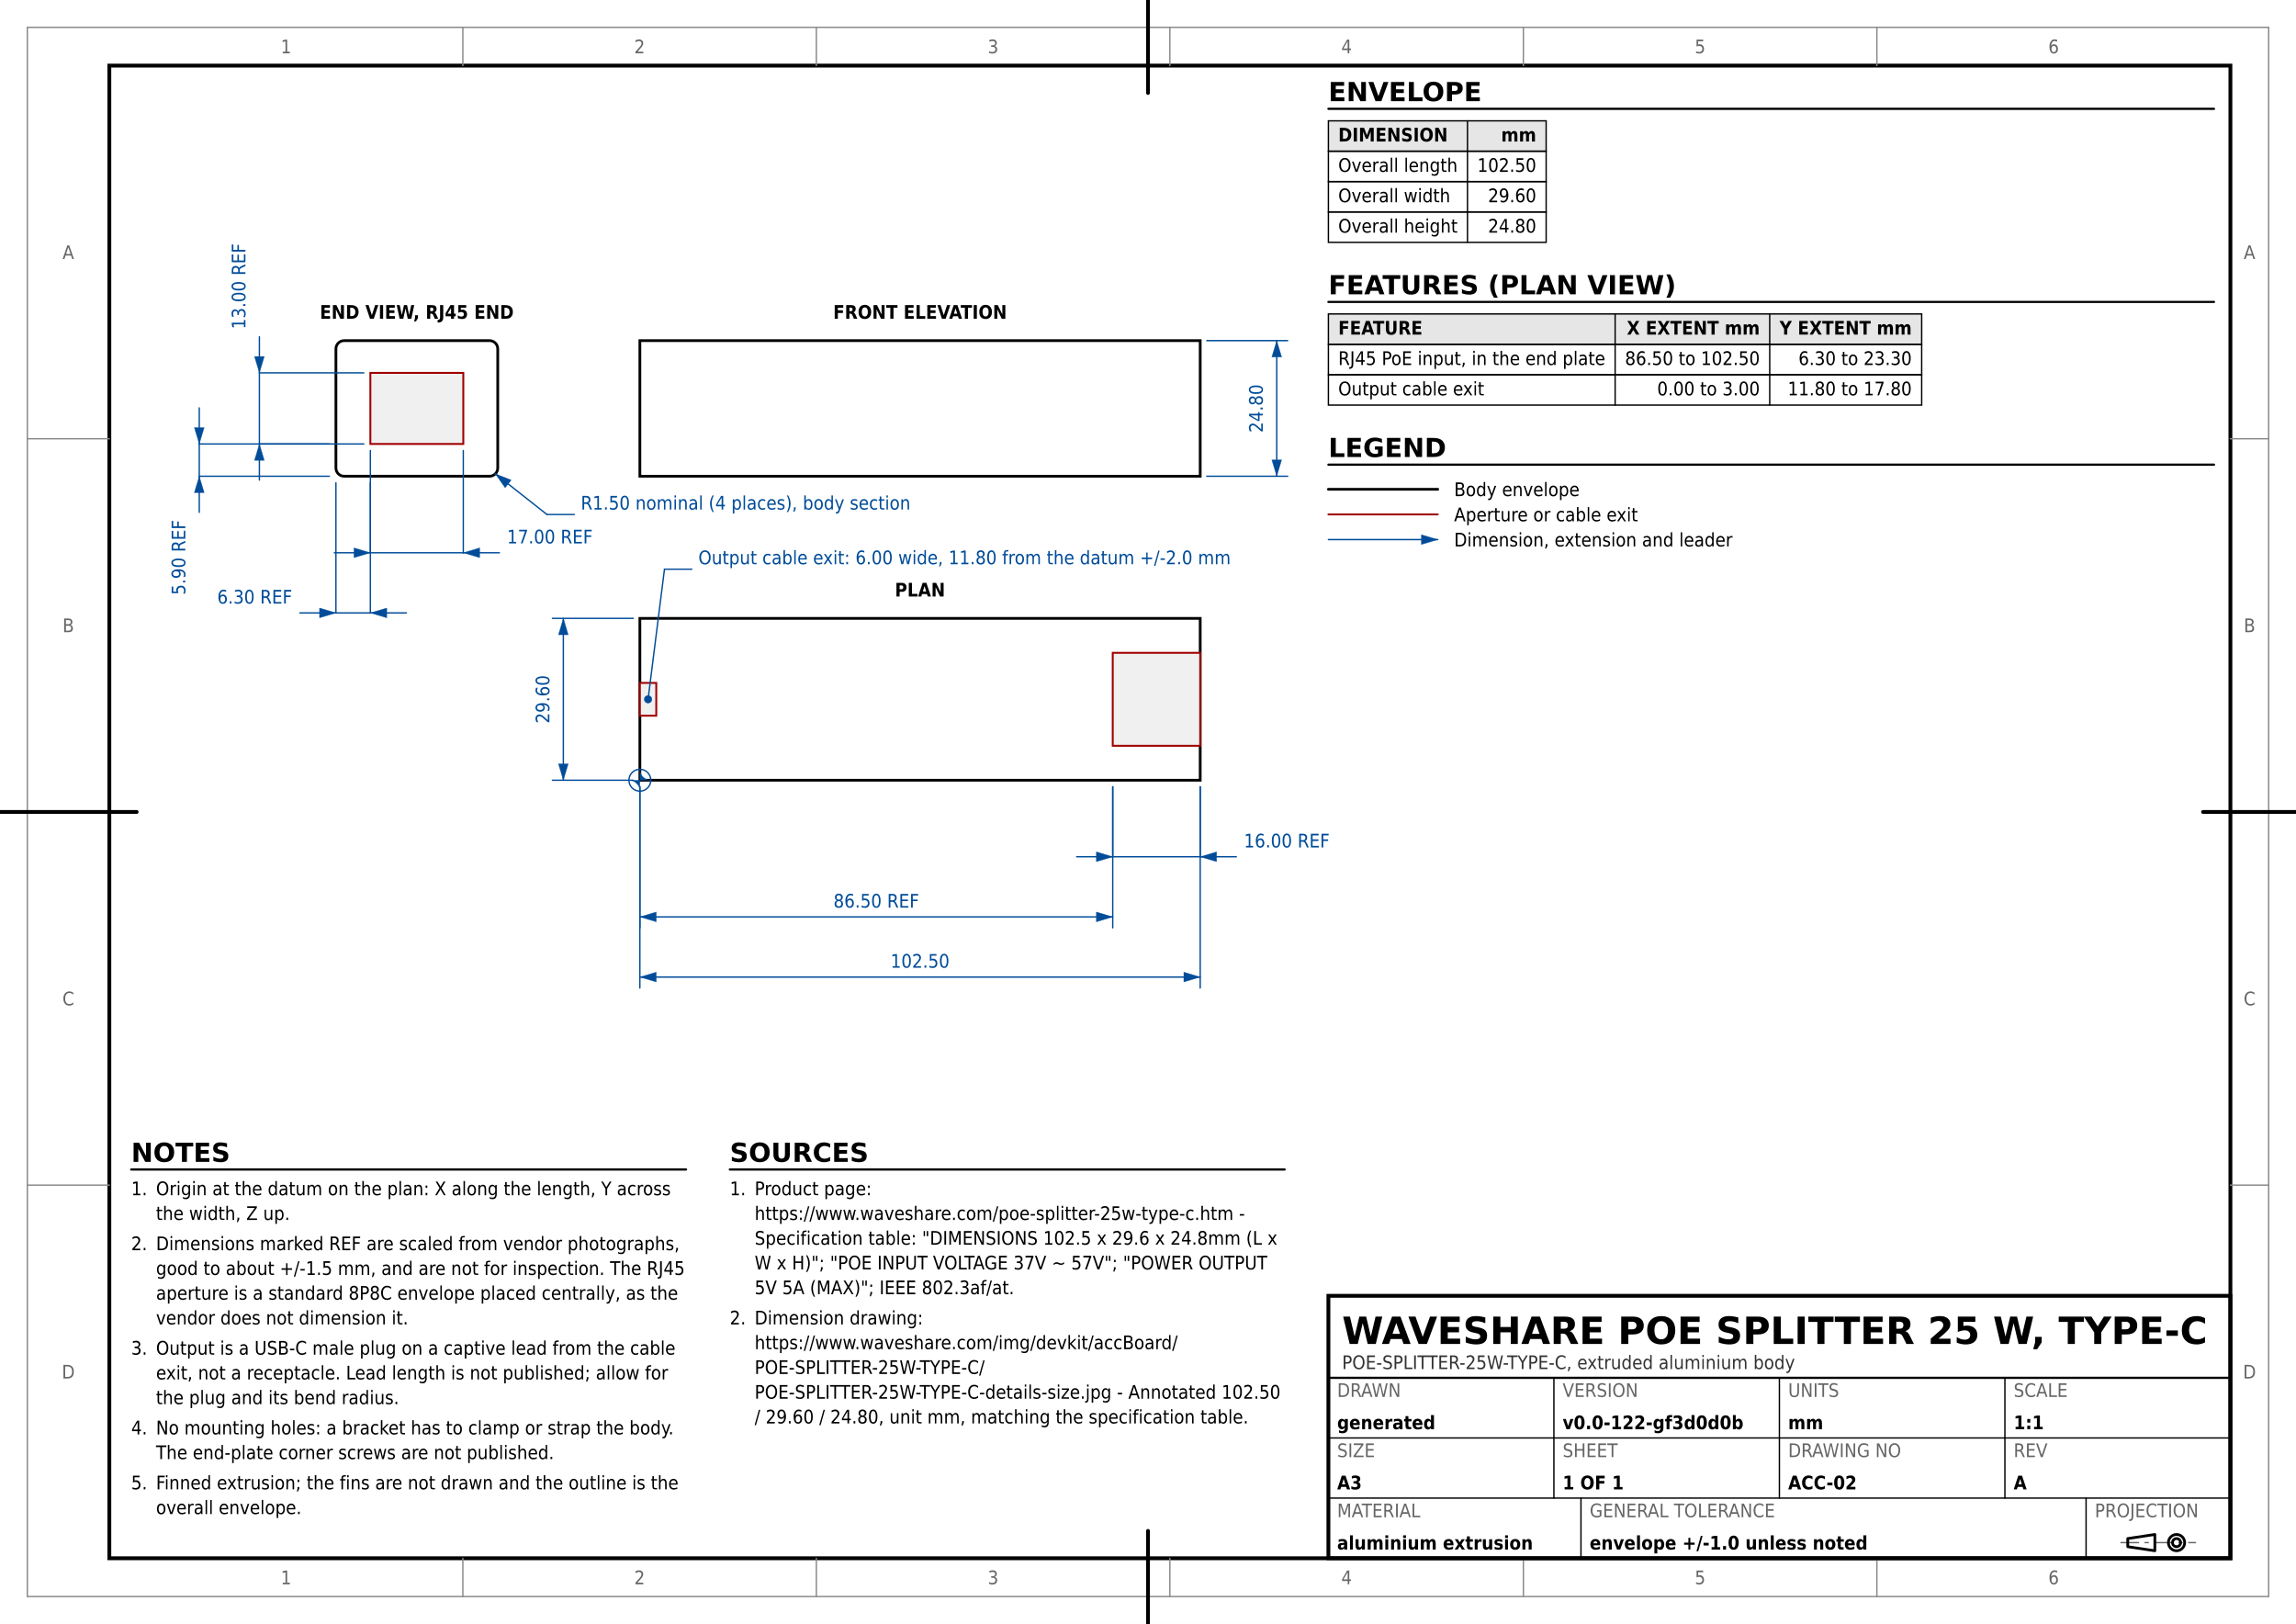
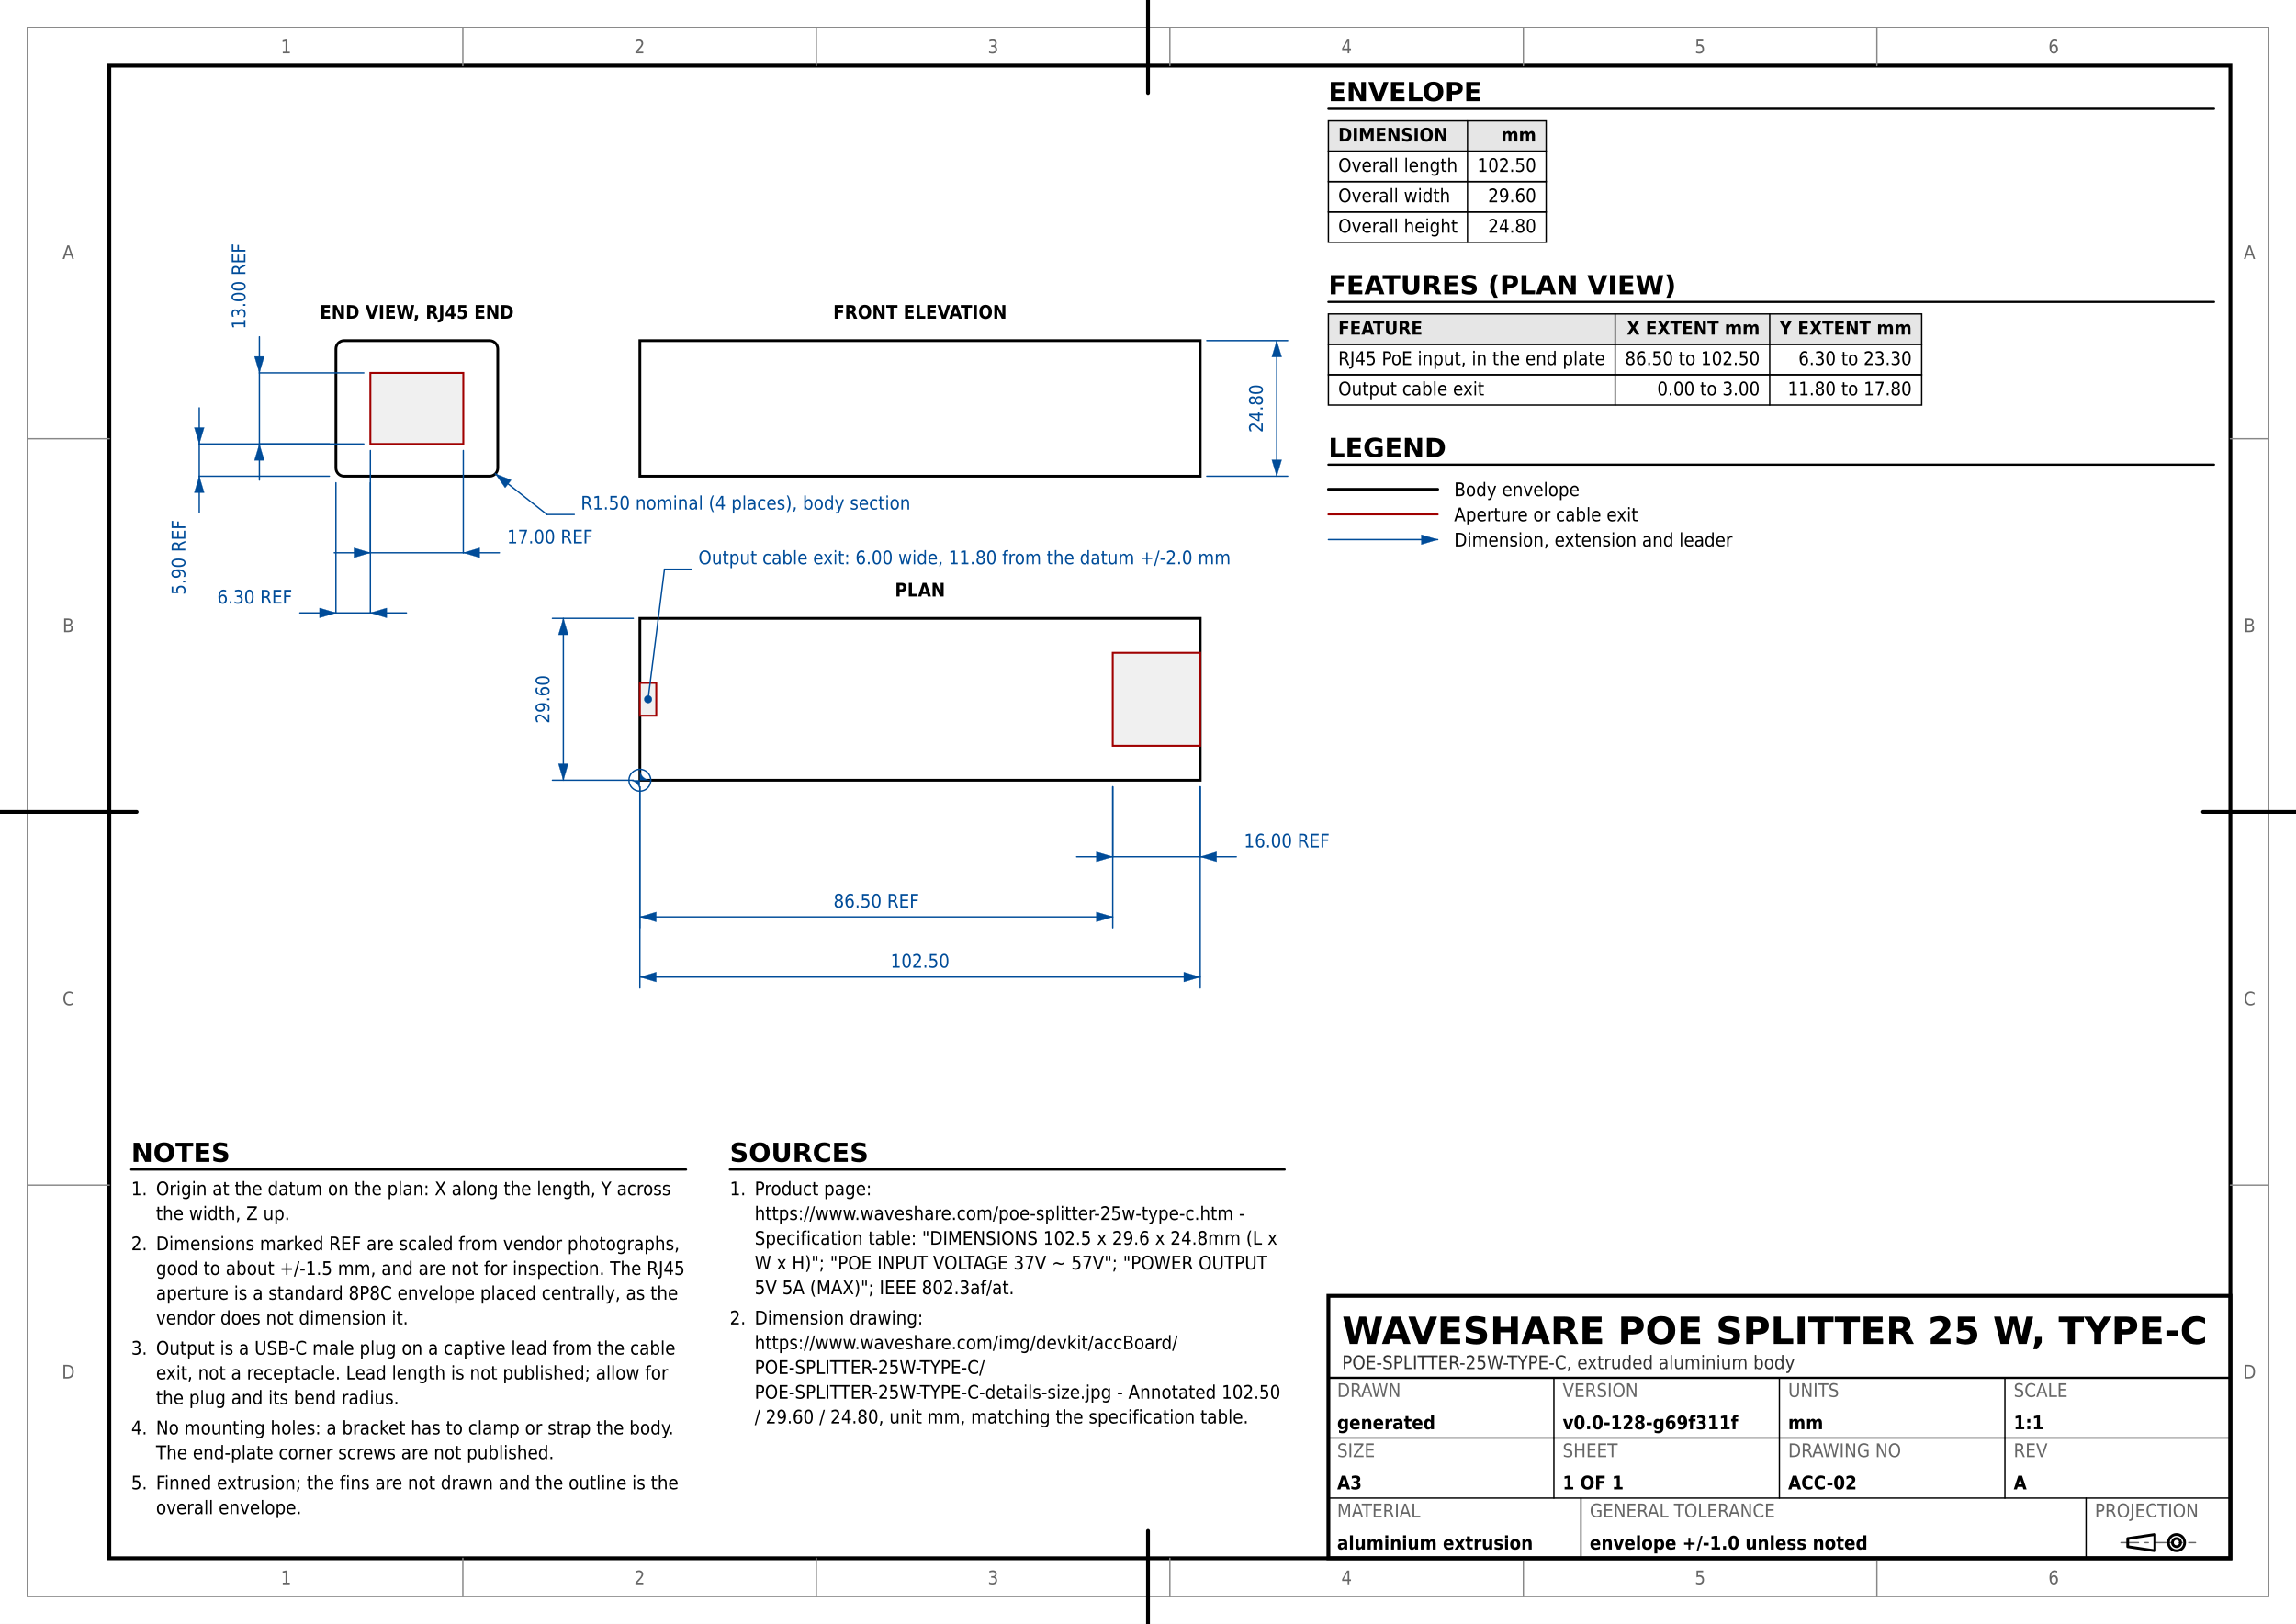
<svg xmlns="http://www.w3.org/2000/svg" version="1.1" width="420mm" height="297mm" viewBox="0 0 420 297">
  <rect width="100%" height="100%" fill="#ffffff" />
  <rect x="5" y="5" width="410" height="287" fill="none" stroke="#888888" stroke-width="0.25" />
  <rect x="20" y="12" width="388" height="273" fill="none" stroke="#000000" stroke-width="0.7" />
  <text x="52.333" y="289.75" font-family="DejaVu Sans Condensed, DejaVu Sans, Liberation Sans, sans-serif" font-size="3.429" fill="#666666" text-anchor="middle">1</text>
  <text x="52.333" y="9.75" font-family="DejaVu Sans Condensed, DejaVu Sans, Liberation Sans, sans-serif" font-size="3.429" fill="#666666" text-anchor="middle">1</text>
  <line x1="84.667" y1="292" x2="84.667" y2="285" stroke="#888888" stroke-width="0.25" stroke-linecap="round" />
  <line x1="84.667" y1="12" x2="84.667" y2="5" stroke="#888888" stroke-width="0.25" stroke-linecap="round" />
  <text x="117" y="289.75" font-family="DejaVu Sans Condensed, DejaVu Sans, Liberation Sans, sans-serif" font-size="3.429" fill="#666666" text-anchor="middle">2</text>
  <text x="117" y="9.75" font-family="DejaVu Sans Condensed, DejaVu Sans, Liberation Sans, sans-serif" font-size="3.429" fill="#666666" text-anchor="middle">2</text>
  <line x1="149.333" y1="292" x2="149.333" y2="285" stroke="#888888" stroke-width="0.25" stroke-linecap="round" />
  <line x1="149.333" y1="12" x2="149.333" y2="5" stroke="#888888" stroke-width="0.25" stroke-linecap="round" />
  <text x="181.667" y="289.75" font-family="DejaVu Sans Condensed, DejaVu Sans, Liberation Sans, sans-serif" font-size="3.429" fill="#666666" text-anchor="middle">3</text>
  <text x="181.667" y="9.75" font-family="DejaVu Sans Condensed, DejaVu Sans, Liberation Sans, sans-serif" font-size="3.429" fill="#666666" text-anchor="middle">3</text>
  <line x1="214" y1="292" x2="214" y2="285" stroke="#888888" stroke-width="0.25" stroke-linecap="round" />
  <line x1="214" y1="12" x2="214" y2="5" stroke="#888888" stroke-width="0.25" stroke-linecap="round" />
  <text x="246.333" y="289.75" font-family="DejaVu Sans Condensed, DejaVu Sans, Liberation Sans, sans-serif" font-size="3.429" fill="#666666" text-anchor="middle">4</text>
  <text x="246.333" y="9.75" font-family="DejaVu Sans Condensed, DejaVu Sans, Liberation Sans, sans-serif" font-size="3.429" fill="#666666" text-anchor="middle">4</text>
  <line x1="278.667" y1="292" x2="278.667" y2="285" stroke="#888888" stroke-width="0.25" stroke-linecap="round" />
  <line x1="278.667" y1="12" x2="278.667" y2="5" stroke="#888888" stroke-width="0.25" stroke-linecap="round" />
  <text x="311" y="289.75" font-family="DejaVu Sans Condensed, DejaVu Sans, Liberation Sans, sans-serif" font-size="3.429" fill="#666666" text-anchor="middle">5</text>
  <text x="311" y="9.75" font-family="DejaVu Sans Condensed, DejaVu Sans, Liberation Sans, sans-serif" font-size="3.429" fill="#666666" text-anchor="middle">5</text>
  <line x1="343.333" y1="292" x2="343.333" y2="285" stroke="#888888" stroke-width="0.25" stroke-linecap="round" />
  <line x1="343.333" y1="12" x2="343.333" y2="5" stroke="#888888" stroke-width="0.25" stroke-linecap="round" />
  <text x="375.667" y="289.75" font-family="DejaVu Sans Condensed, DejaVu Sans, Liberation Sans, sans-serif" font-size="3.429" fill="#666666" text-anchor="middle">6</text>
  <text x="375.667" y="9.75" font-family="DejaVu Sans Condensed, DejaVu Sans, Liberation Sans, sans-serif" font-size="3.429" fill="#666666" text-anchor="middle">6</text>
  <text x="12.5" y="252.125" font-family="DejaVu Sans Condensed, DejaVu Sans, Liberation Sans, sans-serif" font-size="3.429" fill="#666666" text-anchor="middle">D</text>
  <text x="411.5" y="252.125" font-family="DejaVu Sans Condensed, DejaVu Sans, Liberation Sans, sans-serif" font-size="3.429" fill="#666666" text-anchor="middle">D</text>
  <line x1="5" y1="216.75" x2="20" y2="216.75" stroke="#888888" stroke-width="0.25" stroke-linecap="round" />
  <line x1="408" y1="216.75" x2="415" y2="216.75" stroke="#888888" stroke-width="0.25" stroke-linecap="round" />
  <text x="12.5" y="183.875" font-family="DejaVu Sans Condensed, DejaVu Sans, Liberation Sans, sans-serif" font-size="3.429" fill="#666666" text-anchor="middle">C</text>
  <text x="411.5" y="183.875" font-family="DejaVu Sans Condensed, DejaVu Sans, Liberation Sans, sans-serif" font-size="3.429" fill="#666666" text-anchor="middle">C</text>
  <line x1="5" y1="148.5" x2="20" y2="148.5" stroke="#888888" stroke-width="0.25" stroke-linecap="round" />
  <line x1="408" y1="148.5" x2="415" y2="148.5" stroke="#888888" stroke-width="0.25" stroke-linecap="round" />
  <text x="12.5" y="115.625" font-family="DejaVu Sans Condensed, DejaVu Sans, Liberation Sans, sans-serif" font-size="3.429" fill="#666666" text-anchor="middle">B</text>
  <text x="411.5" y="115.625" font-family="DejaVu Sans Condensed, DejaVu Sans, Liberation Sans, sans-serif" font-size="3.429" fill="#666666" text-anchor="middle">B</text>
  <line x1="5" y1="80.25" x2="20" y2="80.25" stroke="#888888" stroke-width="0.25" stroke-linecap="round" />
  <line x1="408" y1="80.25" x2="415" y2="80.25" stroke="#888888" stroke-width="0.25" stroke-linecap="round" />
  <text x="12.5" y="47.375" font-family="DejaVu Sans Condensed, DejaVu Sans, Liberation Sans, sans-serif" font-size="3.429" fill="#666666" text-anchor="middle">A</text>
  <text x="411.5" y="47.375" font-family="DejaVu Sans Condensed, DejaVu Sans, Liberation Sans, sans-serif" font-size="3.429" fill="#666666" text-anchor="middle">A</text>
  <line x1="210" y1="297" x2="210" y2="280" stroke="#000000" stroke-width="0.7" stroke-linecap="round" />
  <line x1="210" y1="17" x2="210" y2="0" stroke="#000000" stroke-width="0.7" stroke-linecap="round" />
  <line x1="0" y1="148.5" x2="25" y2="148.5" stroke="#000000" stroke-width="0.7" stroke-linecap="round" />
  <line x1="403" y1="148.5" x2="420" y2="148.5" stroke="#000000" stroke-width="0.7" stroke-linecap="round" />
  <rect x="117.05" y="62.3" width="102.5" height="24.8" fill="none" stroke="#000000" stroke-width="0.5" />
  <rect x="117.05" y="113.1" width="102.5" height="29.6" fill="none" stroke="#000000" stroke-width="0.5" />
  <rect x="61.45" y="62.3" width="29.6" height="24.8" fill="none" stroke="#000000" stroke-width="0.5" rx="1.5" ry="1.5" />
  <text x="168.3" y="58.3" font-family="DejaVu Sans Condensed, DejaVu Sans, Liberation Sans, sans-serif" font-size="3.429" fill="#000000" text-anchor="middle" font-weight="bold">FRONT ELEVATION</text>
  <text x="168.3" y="109.1" font-family="DejaVu Sans Condensed, DejaVu Sans, Liberation Sans, sans-serif" font-size="3.429" fill="#000000" text-anchor="middle" font-weight="bold">PLAN</text>
  <text x="76.25" y="58.3" font-family="DejaVu Sans Condensed, DejaVu Sans, Liberation Sans, sans-serif" font-size="3.429" fill="#000000" text-anchor="middle" font-weight="bold">END VIEW, RJ45 END</text>
  <rect x="203.55" y="119.4" width="16" height="17" fill="#f0f0f0" stroke="#a00000" stroke-width="0.35" />
  <rect x="67.75" y="68.2" width="17" height="13" fill="#f0f0f0" stroke="#a00000" stroke-width="0.35" />
  <line x1="67.75" y1="82.4" x2="67.75" y2="101.1" stroke="#004c99" stroke-width="0.25" stroke-linecap="round" />
  <line x1="84.75" y1="82.4" x2="84.75" y2="101.1" stroke="#004c99" stroke-width="0.25" stroke-linecap="round" />
  <line x1="67.75" y1="101.1" x2="84.75" y2="101.1" stroke="#004c99" stroke-width="0.25" stroke-linecap="round" />
  <polygon points="67.75,101.1 64.75,100.2 64.75,102" fill="#004c99" stroke="#004c99" stroke-width="0.05" stroke-linejoin="round" />
  <polygon points="84.75,101.1 87.75,102 87.75,100.2" fill="#004c99" stroke="#004c99" stroke-width="0.05" stroke-linejoin="round" />
  <line x1="61.15" y1="101.1" x2="67.75" y2="101.1" stroke="#004c99" stroke-width="0.25" stroke-linecap="round" />
  <line x1="84.75" y1="101.1" x2="91.35" y2="101.1" stroke="#004c99" stroke-width="0.25" stroke-linecap="round" />
  <text x="92.75" y="99.391" font-family="DejaVu Sans Condensed, DejaVu Sans, Liberation Sans, sans-serif" font-size="3.429" fill="#004c99" text-anchor="start">17.00 REF</text>
  <line x1="61.45" y1="88.3" x2="61.45" y2="112.1" stroke="#004c99" stroke-width="0.25" stroke-linecap="round" />
  <line x1="67.75" y1="88.3" x2="67.75" y2="112.1" stroke="#004c99" stroke-width="0.25" stroke-linecap="round" />
  <line x1="61.45" y1="112.1" x2="67.75" y2="112.1" stroke="#004c99" stroke-width="0.25" stroke-linecap="round" />
  <polygon points="61.45,112.1 58.45,111.2 58.45,113" fill="#004c99" stroke="#004c99" stroke-width="0.05" stroke-linejoin="round" />
  <polygon points="67.75,112.1 70.75,113 70.75,111.2" fill="#004c99" stroke="#004c99" stroke-width="0.05" stroke-linejoin="round" />
  <line x1="54.85" y1="112.1" x2="61.45" y2="112.1" stroke="#004c99" stroke-width="0.25" stroke-linecap="round" />
  <line x1="67.75" y1="112.1" x2="74.35" y2="112.1" stroke="#004c99" stroke-width="0.25" stroke-linecap="round" />
  <text x="53.45" y="110.391" font-family="DejaVu Sans Condensed, DejaVu Sans, Liberation Sans, sans-serif" font-size="3.429" fill="#004c99" text-anchor="end">6.30 REF</text>
  <line x1="66.55" y1="81.2" x2="47.45" y2="81.2" stroke="#004c99" stroke-width="0.25" stroke-linecap="round" />
  <line x1="66.55" y1="68.2" x2="47.45" y2="68.2" stroke="#004c99" stroke-width="0.25" stroke-linecap="round" />
  <line x1="47.45" y1="81.2" x2="47.45" y2="68.2" stroke="#004c99" stroke-width="0.25" stroke-linecap="round" />
  <polygon points="47.45,81.2 46.55,84.2 48.35,84.2" fill="#004c99" stroke="#004c99" stroke-width="0.05" stroke-linejoin="round" />
  <polygon points="47.45,68.2 48.35,65.2 46.55,65.2" fill="#004c99" stroke="#004c99" stroke-width="0.05" stroke-linejoin="round" />
  <line x1="47.45" y1="87.8" x2="47.45" y2="81.2" stroke="#004c99" stroke-width="0.25" stroke-linecap="round" />
  <line x1="47.45" y1="68.2" x2="47.45" y2="61.6" stroke="#004c99" stroke-width="0.25" stroke-linecap="round" />
  <text x="44.895" y="60.2" font-family="DejaVu Sans Condensed, DejaVu Sans, Liberation Sans, sans-serif" font-size="3.429" fill="#004c99" text-anchor="start" transform="rotate(-90 44.8953 60.2)">13.00 REF</text>
  <line x1="60.25" y1="87.1" x2="36.45" y2="87.1" stroke="#004c99" stroke-width="0.25" stroke-linecap="round" />
  <line x1="60.25" y1="81.2" x2="36.45" y2="81.2" stroke="#004c99" stroke-width="0.25" stroke-linecap="round" />
  <line x1="36.45" y1="87.1" x2="36.45" y2="81.2" stroke="#004c99" stroke-width="0.25" stroke-linecap="round" />
  <polygon points="36.45,87.1 35.55,90.1 37.35,90.1" fill="#004c99" stroke="#004c99" stroke-width="0.05" stroke-linejoin="round" />
  <polygon points="36.45,81.2 37.35,78.2 35.55,78.2" fill="#004c99" stroke="#004c99" stroke-width="0.05" stroke-linejoin="round" />
  <line x1="36.45" y1="93.7" x2="36.45" y2="87.1" stroke="#004c99" stroke-width="0.25" stroke-linecap="round" />
  <line x1="36.45" y1="81.2" x2="36.45" y2="74.6" stroke="#004c99" stroke-width="0.25" stroke-linecap="round" />
  <text x="33.895" y="95.1" font-family="DejaVu Sans Condensed, DejaVu Sans, Liberation Sans, sans-serif" font-size="3.429" fill="#004c99" text-anchor="end" transform="rotate(-90 33.8953 95.1)">5.90 REF</text>
  <line x1="203.55" y1="143.9" x2="203.55" y2="156.7" stroke="#004c99" stroke-width="0.25" stroke-linecap="round" />
  <line x1="219.55" y1="143.9" x2="219.55" y2="156.7" stroke="#004c99" stroke-width="0.25" stroke-linecap="round" />
  <line x1="203.55" y1="156.7" x2="219.55" y2="156.7" stroke="#004c99" stroke-width="0.25" stroke-linecap="round" />
  <polygon points="203.55,156.7 200.55,155.8 200.55,157.6" fill="#004c99" stroke="#004c99" stroke-width="0.05" stroke-linejoin="round" />
  <polygon points="219.55,156.7 222.55,157.6 222.55,155.8" fill="#004c99" stroke="#004c99" stroke-width="0.05" stroke-linejoin="round" />
  <line x1="196.95" y1="156.7" x2="203.55" y2="156.7" stroke="#004c99" stroke-width="0.25" stroke-linecap="round" />
  <line x1="219.55" y1="156.7" x2="226.15" y2="156.7" stroke="#004c99" stroke-width="0.25" stroke-linecap="round" />
  <text x="227.55" y="154.991" font-family="DejaVu Sans Condensed, DejaVu Sans, Liberation Sans, sans-serif" font-size="3.429" fill="#004c99" text-anchor="start">16.00 REF</text>
  <line x1="117.05" y1="143.9" x2="117.05" y2="169.7" stroke="#004c99" stroke-width="0.25" stroke-linecap="round" />
  <line x1="203.55" y1="143.9" x2="203.55" y2="169.7" stroke="#004c99" stroke-width="0.25" stroke-linecap="round" />
  <line x1="117.05" y1="167.7" x2="203.55" y2="167.7" stroke="#004c99" stroke-width="0.25" stroke-linecap="round" />
  <polygon points="117.05,167.7 120.05,168.6 120.05,166.8" fill="#004c99" stroke="#004c99" stroke-width="0.05" stroke-linejoin="round" />
  <polygon points="203.55,167.7 200.55,166.8 200.55,168.6" fill="#004c99" stroke="#004c99" stroke-width="0.05" stroke-linejoin="round" />
  <text x="160.3" y="165.991" font-family="DejaVu Sans Condensed, DejaVu Sans, Liberation Sans, sans-serif" font-size="3.429" fill="#004c99" text-anchor="middle">86.50 REF</text>
  <rect x="117.05" y="124.9" width="3" height="6" fill="#f0f0f0" stroke="#a00000" stroke-width="0.35" />
  <circle cx="118.55" cy="127.9" r="0.7" fill="#004c99" stroke="#004c99" stroke-width="0.05" />
  <line x1="118.55" y1="127.9" x2="121.55" y2="104.1" stroke="#004c99" stroke-width="0.25" stroke-linecap="round" />
  <line x1="121.55" y1="104.1" x2="126.55" y2="104.1" stroke="#004c99" stroke-width="0.25" stroke-linecap="round" />
  <text x="127.75" y="103.2" font-family="DejaVu Sans Condensed, DejaVu Sans, Liberation Sans, sans-serif" font-size="3.429" fill="#004c99" text-anchor="start">Output cable exit: 6.00 wide, 11.80 from the datum +/-2.0 mm</text>
  <line x1="117.05" y1="143.9" x2="117.05" y2="180.7" stroke="#004c99" stroke-width="0.25" stroke-linecap="round" />
  <line x1="219.55" y1="143.9" x2="219.55" y2="180.7" stroke="#004c99" stroke-width="0.25" stroke-linecap="round" />
  <line x1="117.05" y1="178.7" x2="219.55" y2="178.7" stroke="#004c99" stroke-width="0.25" stroke-linecap="round" />
  <polygon points="117.05,178.7 120.05,179.6 120.05,177.8" fill="#004c99" stroke="#004c99" stroke-width="0.05" stroke-linejoin="round" />
  <polygon points="219.55,178.7 216.55,177.8 216.55,179.6" fill="#004c99" stroke="#004c99" stroke-width="0.05" stroke-linejoin="round" />
  <text x="168.3" y="176.991" font-family="DejaVu Sans Condensed, DejaVu Sans, Liberation Sans, sans-serif" font-size="3.429" fill="#004c99" text-anchor="middle">102.50</text>
  <line x1="115.85" y1="142.7" x2="101.05" y2="142.7" stroke="#004c99" stroke-width="0.25" stroke-linecap="round" />
  <line x1="115.85" y1="113.1" x2="101.05" y2="113.1" stroke="#004c99" stroke-width="0.25" stroke-linecap="round" />
  <line x1="103.05" y1="142.7" x2="103.05" y2="113.1" stroke="#004c99" stroke-width="0.25" stroke-linecap="round" />
  <polygon points="103.05,142.7 103.95,139.7 102.15,139.7" fill="#004c99" stroke="#004c99" stroke-width="0.05" stroke-linejoin="round" />
  <polygon points="103.05,113.1 102.15,116.1 103.95,116.1" fill="#004c99" stroke="#004c99" stroke-width="0.05" stroke-linejoin="round" />
  <text x="100.495" y="127.9" font-family="DejaVu Sans Condensed, DejaVu Sans, Liberation Sans, sans-serif" font-size="3.429" fill="#004c99" text-anchor="middle" transform="rotate(-90 100.4953 127.9)">29.60</text>
  <line x1="220.75" y1="87.1" x2="235.55" y2="87.1" stroke="#004c99" stroke-width="0.25" stroke-linecap="round" />
  <line x1="220.75" y1="62.3" x2="235.55" y2="62.3" stroke="#004c99" stroke-width="0.25" stroke-linecap="round" />
  <line x1="233.55" y1="87.1" x2="233.55" y2="62.3" stroke="#004c99" stroke-width="0.25" stroke-linecap="round" />
  <polygon points="233.55,87.1 234.45,84.1 232.65,84.1" fill="#004c99" stroke="#004c99" stroke-width="0.05" stroke-linejoin="round" />
  <polygon points="233.55,62.3 232.65,65.3 234.45,65.3" fill="#004c99" stroke="#004c99" stroke-width="0.05" stroke-linejoin="round" />
  <text x="230.995" y="74.7" font-family="DejaVu Sans Condensed, DejaVu Sans, Liberation Sans, sans-serif" font-size="3.429" fill="#004c99" text-anchor="middle" transform="rotate(-90 230.9953 74.7)">24.80</text>
  <polygon points="90.6,86.65 92.399,89.214 93.513,87.8" fill="#004c99" stroke="#004c99" stroke-width="0.05" stroke-linejoin="round" />
  <line x1="90.6" y1="86.65" x2="100.05" y2="94.1" stroke="#004c99" stroke-width="0.25" stroke-linecap="round" />
  <line x1="100.05" y1="94.1" x2="105.05" y2="94.1" stroke="#004c99" stroke-width="0.25" stroke-linecap="round" />
  <text x="106.25" y="93.2" font-family="DejaVu Sans Condensed, DejaVu Sans, Liberation Sans, sans-serif" font-size="3.429" fill="#004c99" text-anchor="start">R1.50 nominal (4 places), body section</text>
  <circle cx="117.05" cy="142.7" r="2" fill="none" stroke="#004c99" stroke-width="0.25" />
  <path d="M 117.05 142.7 L 119.05 142.7 A 2.0 2.0 0 0 1 117.05 140.7 Z" fill="#004c99" stroke="#004c99" stroke-width="0.05" stroke-linejoin="round" stroke-linecap="round" />
  <path d="M 117.05 142.7 L 115.05 142.7 A 2.0 2.0 0 0 1 117.05 144.7 Z" fill="#004c99" stroke="#004c99" stroke-width="0.05" stroke-linejoin="round" stroke-linecap="round" />
  <text x="243" y="18.5" font-family="DejaVu Sans, Liberation Sans, sans-serif" font-size="4.801" fill="#000000" text-anchor="start" font-weight="bold">ENVELOPE</text>
  <line x1="243" y1="19.9" x2="405" y2="19.9" stroke="#000000" stroke-width="0.4" stroke-linecap="round" />
  <rect x="243" y="22.1" width="39.833" height="5.556" fill="#e6e6e6" stroke="#000000" stroke-width="0.25" />
  <text x="244.8" y="25.878" font-family="DejaVu Sans Condensed, DejaVu Sans, Liberation Sans, sans-serif" font-size="3.429" fill="#000000" text-anchor="start" font-weight="bold">DIMENSION</text>
  <text x="281.033" y="25.878" font-family="DejaVu Sans Condensed, DejaVu Sans, Liberation Sans, sans-serif" font-size="3.429" fill="#000000" text-anchor="end" font-weight="bold">mm</text>
  <rect x="243" y="27.656" width="39.833" height="5.556" fill="none" stroke="#000000" stroke-width="0.25" />
  <text x="244.8" y="31.433" font-family="DejaVu Sans Condensed, DejaVu Sans, Liberation Sans, sans-serif" font-size="3.429" fill="#000000" text-anchor="start">Overall length</text>
  <text x="281.033" y="31.433" font-family="DejaVu Sans Condensed, DejaVu Sans, Liberation Sans, sans-serif" font-size="3.429" fill="#000000" text-anchor="end">102.50</text>
  <rect x="243" y="33.211" width="39.833" height="5.556" fill="none" stroke="#000000" stroke-width="0.25" />
  <text x="244.8" y="36.989" font-family="DejaVu Sans Condensed, DejaVu Sans, Liberation Sans, sans-serif" font-size="3.429" fill="#000000" text-anchor="start">Overall width</text>
  <text x="281.033" y="36.989" font-family="DejaVu Sans Condensed, DejaVu Sans, Liberation Sans, sans-serif" font-size="3.429" fill="#000000" text-anchor="end">29.60</text>
  <rect x="243" y="38.767" width="39.833" height="5.556" fill="none" stroke="#000000" stroke-width="0.25" />
  <text x="244.8" y="42.544" font-family="DejaVu Sans Condensed, DejaVu Sans, Liberation Sans, sans-serif" font-size="3.429" fill="#000000" text-anchor="start">Overall height</text>
  <text x="281.033" y="42.544" font-family="DejaVu Sans Condensed, DejaVu Sans, Liberation Sans, sans-serif" font-size="3.429" fill="#000000" text-anchor="end">24.80</text>
  <line x1="268.441" y1="22.1" x2="268.441" y2="44.322" stroke="#000000" stroke-width="0.25" stroke-linecap="round" />
  <text x="243" y="53.822" font-family="DejaVu Sans, Liberation Sans, sans-serif" font-size="4.801" fill="#000000" text-anchor="start" font-weight="bold">FEATURES (PLAN VIEW)</text>
  <line x1="243" y1="55.222" x2="405" y2="55.222" stroke="#000000" stroke-width="0.4" stroke-linecap="round" />
  <rect x="243" y="57.422" width="108.528" height="5.556" fill="#e6e6e6" stroke="#000000" stroke-width="0.25" />
  <text x="244.8" y="61.2" font-family="DejaVu Sans Condensed, DejaVu Sans, Liberation Sans, sans-serif" font-size="3.429" fill="#000000" text-anchor="start" font-weight="bold">FEATURE</text>
  <text x="321.929" y="61.2" font-family="DejaVu Sans Condensed, DejaVu Sans, Liberation Sans, sans-serif" font-size="3.429" fill="#000000" text-anchor="end" font-weight="bold">X EXTENT mm</text>
  <text x="349.728" y="61.2" font-family="DejaVu Sans Condensed, DejaVu Sans, Liberation Sans, sans-serif" font-size="3.429" fill="#000000" text-anchor="end" font-weight="bold">Y EXTENT mm</text>
  <rect x="243" y="62.978" width="108.528" height="5.556" fill="none" stroke="#000000" stroke-width="0.25" />
  <text x="244.8" y="66.756" font-family="DejaVu Sans Condensed, DejaVu Sans, Liberation Sans, sans-serif" font-size="3.429" fill="#000000" text-anchor="start">RJ45 PoE input, in the end plate</text>
  <text x="321.929" y="66.756" font-family="DejaVu Sans Condensed, DejaVu Sans, Liberation Sans, sans-serif" font-size="3.429" fill="#000000" text-anchor="end">86.50 to 102.50</text>
  <text x="349.728" y="66.756" font-family="DejaVu Sans Condensed, DejaVu Sans, Liberation Sans, sans-serif" font-size="3.429" fill="#000000" text-anchor="end">6.30 to 23.30</text>
  <rect x="243" y="68.533" width="108.528" height="5.556" fill="none" stroke="#000000" stroke-width="0.25" />
  <text x="244.8" y="72.311" font-family="DejaVu Sans Condensed, DejaVu Sans, Liberation Sans, sans-serif" font-size="3.429" fill="#000000" text-anchor="start">Output cable exit</text>
  <text x="321.929" y="72.311" font-family="DejaVu Sans Condensed, DejaVu Sans, Liberation Sans, sans-serif" font-size="3.429" fill="#000000" text-anchor="end">0.00 to 3.00</text>
  <text x="349.728" y="72.311" font-family="DejaVu Sans Condensed, DejaVu Sans, Liberation Sans, sans-serif" font-size="3.429" fill="#000000" text-anchor="end">11.80 to 17.80</text>
  <line x1="295.452" y1="57.422" x2="295.452" y2="74.089" stroke="#000000" stroke-width="0.25" stroke-linecap="round" />
  <line x1="323.729" y1="57.422" x2="323.729" y2="74.089" stroke="#000000" stroke-width="0.25" stroke-linecap="round" />
  <text x="243" y="83.589" font-family="DejaVu Sans, Liberation Sans, sans-serif" font-size="4.801" fill="#000000" text-anchor="start" font-weight="bold">LEGEND</text>
  <line x1="243" y1="84.989" x2="405" y2="84.989" stroke="#000000" stroke-width="0.4" stroke-linecap="round" />
  <line x1="243" y1="89.489" x2="263" y2="89.489" stroke="#000000" stroke-width="0.5" stroke-linecap="round" />
  <text x="266" y="90.739" font-family="DejaVu Sans Condensed, DejaVu Sans, Liberation Sans, sans-serif" font-size="3.429" fill="#000000" text-anchor="start">Body envelope</text>
  <line x1="243" y1="94.089" x2="263" y2="94.089" stroke="#a00000" stroke-width="0.35" stroke-linecap="round" />
  <text x="266" y="95.339" font-family="DejaVu Sans Condensed, DejaVu Sans, Liberation Sans, sans-serif" font-size="3.429" fill="#000000" text-anchor="start">Aperture or cable exit</text>
  <line x1="243" y1="98.689" x2="263" y2="98.689" stroke="#004c99" stroke-width="0.25" stroke-linecap="round" />
  <polygon points="263,98.689 260,97.789 260,99.589" fill="#004c99" stroke="#004c99" stroke-width="0.05" stroke-linejoin="round" />
  <text x="266" y="99.939" font-family="DejaVu Sans Condensed, DejaVu Sans, Liberation Sans, sans-serif" font-size="3.429" fill="#000000" text-anchor="start">Dimension, extension and leader</text>
  <text x="24" y="212.5" font-family="DejaVu Sans, Liberation Sans, sans-serif" font-size="4.801" fill="#000000" text-anchor="start" font-weight="bold">NOTES</text>
  <line x1="24" y1="213.9" x2="125.5" y2="213.9" stroke="#000000" stroke-width="0.4" stroke-linecap="round" />
  <text x="24" y="218.6" font-family="DejaVu Sans Condensed, DejaVu Sans, Liberation Sans, sans-serif" font-size="3.429" fill="#000000" text-anchor="start">1.</text>
  <text x="28.542" y="218.6" font-family="DejaVu Sans Condensed, DejaVu Sans, Liberation Sans, sans-serif" font-size="3.429" fill="#000000" text-anchor="start">Origin at the datum on the plan: X along the length, Y across</text>
  <text x="28.542" y="223.127" font-family="DejaVu Sans Condensed, DejaVu Sans, Liberation Sans, sans-serif" font-size="3.429" fill="#000000" text-anchor="start">the width, Z up.</text>
  <text x="24" y="228.654" font-family="DejaVu Sans Condensed, DejaVu Sans, Liberation Sans, sans-serif" font-size="3.429" fill="#000000" text-anchor="start">2.</text>
  <text x="28.542" y="228.654" font-family="DejaVu Sans Condensed, DejaVu Sans, Liberation Sans, sans-serif" font-size="3.429" fill="#000000" text-anchor="start">Dimensions marked REF are scaled from vendor photographs,</text>
  <text x="28.542" y="233.18" font-family="DejaVu Sans Condensed, DejaVu Sans, Liberation Sans, sans-serif" font-size="3.429" fill="#000000" text-anchor="start">good to about +/-1.5 mm, and are not for inspection. The RJ45</text>
  <text x="28.542" y="237.707" font-family="DejaVu Sans Condensed, DejaVu Sans, Liberation Sans, sans-serif" font-size="3.429" fill="#000000" text-anchor="start">aperture is a standard 8P8C envelope placed centrally, as the</text>
  <text x="28.542" y="242.234" font-family="DejaVu Sans Condensed, DejaVu Sans, Liberation Sans, sans-serif" font-size="3.429" fill="#000000" text-anchor="start">vendor does not dimension it.</text>
  <text x="24" y="247.761" font-family="DejaVu Sans Condensed, DejaVu Sans, Liberation Sans, sans-serif" font-size="3.429" fill="#000000" text-anchor="start">3.</text>
  <text x="28.542" y="247.761" font-family="DejaVu Sans Condensed, DejaVu Sans, Liberation Sans, sans-serif" font-size="3.429" fill="#000000" text-anchor="start">Output is a USB-C male plug on a captive lead from the cable</text>
  <text x="28.542" y="252.287" font-family="DejaVu Sans Condensed, DejaVu Sans, Liberation Sans, sans-serif" font-size="3.429" fill="#000000" text-anchor="start">exit, not a receptacle. Lead length is not published; allow for</text>
  <text x="28.542" y="256.814" font-family="DejaVu Sans Condensed, DejaVu Sans, Liberation Sans, sans-serif" font-size="3.429" fill="#000000" text-anchor="start">the plug and its bend radius.</text>
  <text x="24" y="262.341" font-family="DejaVu Sans Condensed, DejaVu Sans, Liberation Sans, sans-serif" font-size="3.429" fill="#000000" text-anchor="start">4.</text>
  <text x="28.542" y="262.341" font-family="DejaVu Sans Condensed, DejaVu Sans, Liberation Sans, sans-serif" font-size="3.429" fill="#000000" text-anchor="start">No mounting holes: a bracket has to clamp or strap the body.</text>
  <text x="28.542" y="266.868" font-family="DejaVu Sans Condensed, DejaVu Sans, Liberation Sans, sans-serif" font-size="3.429" fill="#000000" text-anchor="start">The end-plate corner screws are not published.</text>
  <text x="24" y="272.394" font-family="DejaVu Sans Condensed, DejaVu Sans, Liberation Sans, sans-serif" font-size="3.429" fill="#000000" text-anchor="start">5.</text>
  <text x="28.542" y="272.394" font-family="DejaVu Sans Condensed, DejaVu Sans, Liberation Sans, sans-serif" font-size="3.429" fill="#000000" text-anchor="start">Finned extrusion; the fins are not drawn and the outline is the</text>
  <text x="28.542" y="276.921" font-family="DejaVu Sans Condensed, DejaVu Sans, Liberation Sans, sans-serif" font-size="3.429" fill="#000000" text-anchor="start">overall envelope.</text>
  <text x="133.5" y="212.5" font-family="DejaVu Sans, Liberation Sans, sans-serif" font-size="4.801" fill="#000000" text-anchor="start" font-weight="bold">SOURCES</text>
  <line x1="133.5" y1="213.9" x2="235" y2="213.9" stroke="#000000" stroke-width="0.4" stroke-linecap="round" />
  <text x="133.5" y="218.6" font-family="DejaVu Sans Condensed, DejaVu Sans, Liberation Sans, sans-serif" font-size="3.429" fill="#000000" text-anchor="start">1.</text>
  <text x="138.042" y="218.6" font-family="DejaVu Sans Condensed, DejaVu Sans, Liberation Sans, sans-serif" font-size="3.429" fill="#000000" text-anchor="start">Product page:</text>
  <text x="138.042" y="223.127" font-family="DejaVu Sans Condensed, DejaVu Sans, Liberation Sans, sans-serif" font-size="3.429" fill="#000000" text-anchor="start">https://www.waveshare.com/poe-splitter-25w-type-c.htm -</text>
  <text x="138.042" y="227.654" font-family="DejaVu Sans Condensed, DejaVu Sans, Liberation Sans, sans-serif" font-size="3.429" fill="#000000" text-anchor="start">Specification table: "DIMENSIONS 102.5 x 29.6 x 24.8mm (L x</text>
  <text x="138.042" y="232.18" font-family="DejaVu Sans Condensed, DejaVu Sans, Liberation Sans, sans-serif" font-size="3.429" fill="#000000" text-anchor="start">W x H)"; "POE INPUT VOLTAGE 37V ~ 57V"; "POWER OUTPUT</text>
  <text x="138.042" y="236.707" font-family="DejaVu Sans Condensed, DejaVu Sans, Liberation Sans, sans-serif" font-size="3.429" fill="#000000" text-anchor="start">5V 5A (MAX)"; IEEE 802.3af/at.</text>
  <text x="133.5" y="242.234" font-family="DejaVu Sans Condensed, DejaVu Sans, Liberation Sans, sans-serif" font-size="3.429" fill="#000000" text-anchor="start">2.</text>
  <text x="138.042" y="242.234" font-family="DejaVu Sans Condensed, DejaVu Sans, Liberation Sans, sans-serif" font-size="3.429" fill="#000000" text-anchor="start">Dimension drawing:</text>
  <text x="138.042" y="246.761" font-family="DejaVu Sans Condensed, DejaVu Sans, Liberation Sans, sans-serif" font-size="3.429" fill="#000000" text-anchor="start">https://www.waveshare.com/img/devkit/accBoard/</text>
  <text x="138.042" y="251.287" font-family="DejaVu Sans Condensed, DejaVu Sans, Liberation Sans, sans-serif" font-size="3.429" fill="#000000" text-anchor="start">POE-SPLITTER-25W-TYPE-C/</text>
  <text x="138.042" y="255.814" font-family="DejaVu Sans Condensed, DejaVu Sans, Liberation Sans, sans-serif" font-size="3.429" fill="#000000" text-anchor="start">POE-SPLITTER-25W-TYPE-C-details-size.jpg - Annotated 102.50</text>
  <text x="138.042" y="260.341" font-family="DejaVu Sans Condensed, DejaVu Sans, Liberation Sans, sans-serif" font-size="3.429" fill="#000000" text-anchor="start">/ 29.60 / 24.80, unit mm, matching the specification table.</text>
  <rect x="243" y="237" width="165" height="48" fill="none" stroke="#000000" stroke-width="0.7" />
  <line x1="243" y1="252" x2="408" y2="252" stroke="#000000" stroke-width="0.4" stroke-linecap="round" />
  <text x="245.5" y="245.8" font-family="DejaVu Sans, Liberation Sans, sans-serif" font-size="6.859" fill="#000000" text-anchor="start" font-weight="bold">WAVESHARE POE SPLITTER 25 W, TYPE-C</text>
  <text x="245.5" y="250.4" font-family="DejaVu Sans Condensed, DejaVu Sans, Liberation Sans, sans-serif" font-size="3.429" fill="#333333" text-anchor="start">POE-SPLITTER-25W-TYPE-C, extruded aluminium body</text>
  <text x="244.6" y="255.5" font-family="DejaVu Sans Condensed, DejaVu Sans, Liberation Sans, sans-serif" font-size="3.429" fill="#666666" text-anchor="start">DRAWN</text>
  <text x="244.6" y="261.4" font-family="DejaVu Sans Condensed, DejaVu Sans, Liberation Sans, sans-serif" font-size="3.429" fill="#000000" text-anchor="start" font-weight="bold">generated</text>
  <line x1="284.25" y1="263" x2="284.25" y2="252" stroke="#000000" stroke-width="0.25" stroke-linecap="round" />
  <text x="285.85" y="255.5" font-family="DejaVu Sans Condensed, DejaVu Sans, Liberation Sans, sans-serif" font-size="3.429" fill="#666666" text-anchor="start">VERSION</text>
-   <text x="285.85" y="261.4" font-family="DejaVu Sans Condensed, DejaVu Sans, Liberation Sans, sans-serif" font-size="3.429" fill="#000000" text-anchor="start" font-weight="bold">v0.0-122-gf3d0d0b</text>
+   <text x="285.85" y="261.4" font-family="DejaVu Sans Condensed, DejaVu Sans, Liberation Sans, sans-serif" font-size="3.429" fill="#000000" text-anchor="start" font-weight="bold">v0.0-128-g69f311f</text>
  <line x1="325.5" y1="263" x2="325.5" y2="252" stroke="#000000" stroke-width="0.25" stroke-linecap="round" />
  <text x="327.1" y="255.5" font-family="DejaVu Sans Condensed, DejaVu Sans, Liberation Sans, sans-serif" font-size="3.429" fill="#666666" text-anchor="start">UNITS</text>
  <text x="327.1" y="261.4" font-family="DejaVu Sans Condensed, DejaVu Sans, Liberation Sans, sans-serif" font-size="3.429" fill="#000000" text-anchor="start" font-weight="bold">mm</text>
  <line x1="366.75" y1="263" x2="366.75" y2="252" stroke="#000000" stroke-width="0.25" stroke-linecap="round" />
  <text x="368.35" y="255.5" font-family="DejaVu Sans Condensed, DejaVu Sans, Liberation Sans, sans-serif" font-size="3.429" fill="#666666" text-anchor="start">SCALE</text>
  <text x="368.35" y="261.4" font-family="DejaVu Sans Condensed, DejaVu Sans, Liberation Sans, sans-serif" font-size="3.429" fill="#000000" text-anchor="start" font-weight="bold">1:1</text>
  <line x1="243" y1="263" x2="284.25" y2="263" stroke="#000000" stroke-width="0.25" stroke-linecap="round" />
  <text x="244.6" y="266.5" font-family="DejaVu Sans Condensed, DejaVu Sans, Liberation Sans, sans-serif" font-size="3.429" fill="#666666" text-anchor="start">SIZE</text>
  <text x="244.6" y="272.4" font-family="DejaVu Sans Condensed, DejaVu Sans, Liberation Sans, sans-serif" font-size="3.429" fill="#000000" text-anchor="start" font-weight="bold">A3</text>
  <line x1="284.25" y1="274" x2="284.25" y2="263" stroke="#000000" stroke-width="0.25" stroke-linecap="round" />
  <line x1="284.25" y1="263" x2="325.5" y2="263" stroke="#000000" stroke-width="0.25" stroke-linecap="round" />
  <text x="285.85" y="266.5" font-family="DejaVu Sans Condensed, DejaVu Sans, Liberation Sans, sans-serif" font-size="3.429" fill="#666666" text-anchor="start">SHEET</text>
  <text x="285.85" y="272.4" font-family="DejaVu Sans Condensed, DejaVu Sans, Liberation Sans, sans-serif" font-size="3.429" fill="#000000" text-anchor="start" font-weight="bold">1 OF 1</text>
  <line x1="325.5" y1="274" x2="325.5" y2="263" stroke="#000000" stroke-width="0.25" stroke-linecap="round" />
  <line x1="325.5" y1="263" x2="366.75" y2="263" stroke="#000000" stroke-width="0.25" stroke-linecap="round" />
  <text x="327.1" y="266.5" font-family="DejaVu Sans Condensed, DejaVu Sans, Liberation Sans, sans-serif" font-size="3.429" fill="#666666" text-anchor="start">DRAWING NO</text>
  <text x="327.1" y="272.4" font-family="DejaVu Sans Condensed, DejaVu Sans, Liberation Sans, sans-serif" font-size="3.429" fill="#000000" text-anchor="start" font-weight="bold">ACC-02</text>
  <line x1="366.75" y1="274" x2="366.75" y2="263" stroke="#000000" stroke-width="0.25" stroke-linecap="round" />
  <line x1="366.75" y1="263" x2="408" y2="263" stroke="#000000" stroke-width="0.25" stroke-linecap="round" />
  <text x="368.35" y="266.5" font-family="DejaVu Sans Condensed, DejaVu Sans, Liberation Sans, sans-serif" font-size="3.429" fill="#666666" text-anchor="start">REV</text>
  <text x="368.35" y="272.4" font-family="DejaVu Sans Condensed, DejaVu Sans, Liberation Sans, sans-serif" font-size="3.429" fill="#000000" text-anchor="start" font-weight="bold">A</text>
  <line x1="243" y1="274" x2="408" y2="274" stroke="#000000" stroke-width="0.25" stroke-linecap="round" />
  <text x="244.6" y="277.5" font-family="DejaVu Sans Condensed, DejaVu Sans, Liberation Sans, sans-serif" font-size="3.429" fill="#666666" text-anchor="start">MATERIAL</text>
  <text x="244.6" y="283.4" font-family="DejaVu Sans Condensed, DejaVu Sans, Liberation Sans, sans-serif" font-size="3.429" fill="#000000" text-anchor="start" font-weight="bold">aluminium extrusion</text>
  <line x1="289.2" y1="285" x2="289.2" y2="274" stroke="#000000" stroke-width="0.25" stroke-linecap="round" />
  <text x="290.8" y="277.5" font-family="DejaVu Sans Condensed, DejaVu Sans, Liberation Sans, sans-serif" font-size="3.429" fill="#666666" text-anchor="start">GENERAL TOLERANCE</text>
  <text x="290.8" y="283.4" font-family="DejaVu Sans Condensed, DejaVu Sans, Liberation Sans, sans-serif" font-size="3.429" fill="#000000" text-anchor="start" font-weight="bold">envelope +/-1.0 unless noted</text>
  <line x1="381.6" y1="285" x2="381.6" y2="274" stroke="#000000" stroke-width="0.25" stroke-linecap="round" />
  <text x="383.2" y="277.5" font-family="DejaVu Sans Condensed, DejaVu Sans, Liberation Sans, sans-serif" font-size="3.429" fill="#666666" text-anchor="start">PROJECTION</text>
  <line x1="387.98" y1="282.14" x2="401.62" y2="282.14" stroke="#666666" stroke-width="0.25" stroke-linecap="round" stroke-dasharray="3.2,1.2,0.6,1.2" />
  <polygon points="389.22,281.396 394.18,280.652 394.18,283.628 389.22,282.884" fill="none" stroke="#000000" stroke-width="0.5" stroke-linejoin="round" />
  <circle cx="398.148" cy="282.14" r="1.488" fill="none" stroke="#000000" stroke-width="0.5" />
  <circle cx="398.148" cy="282.14" r="0.744" fill="none" stroke="#000000" stroke-width="0.5" />
</svg>
